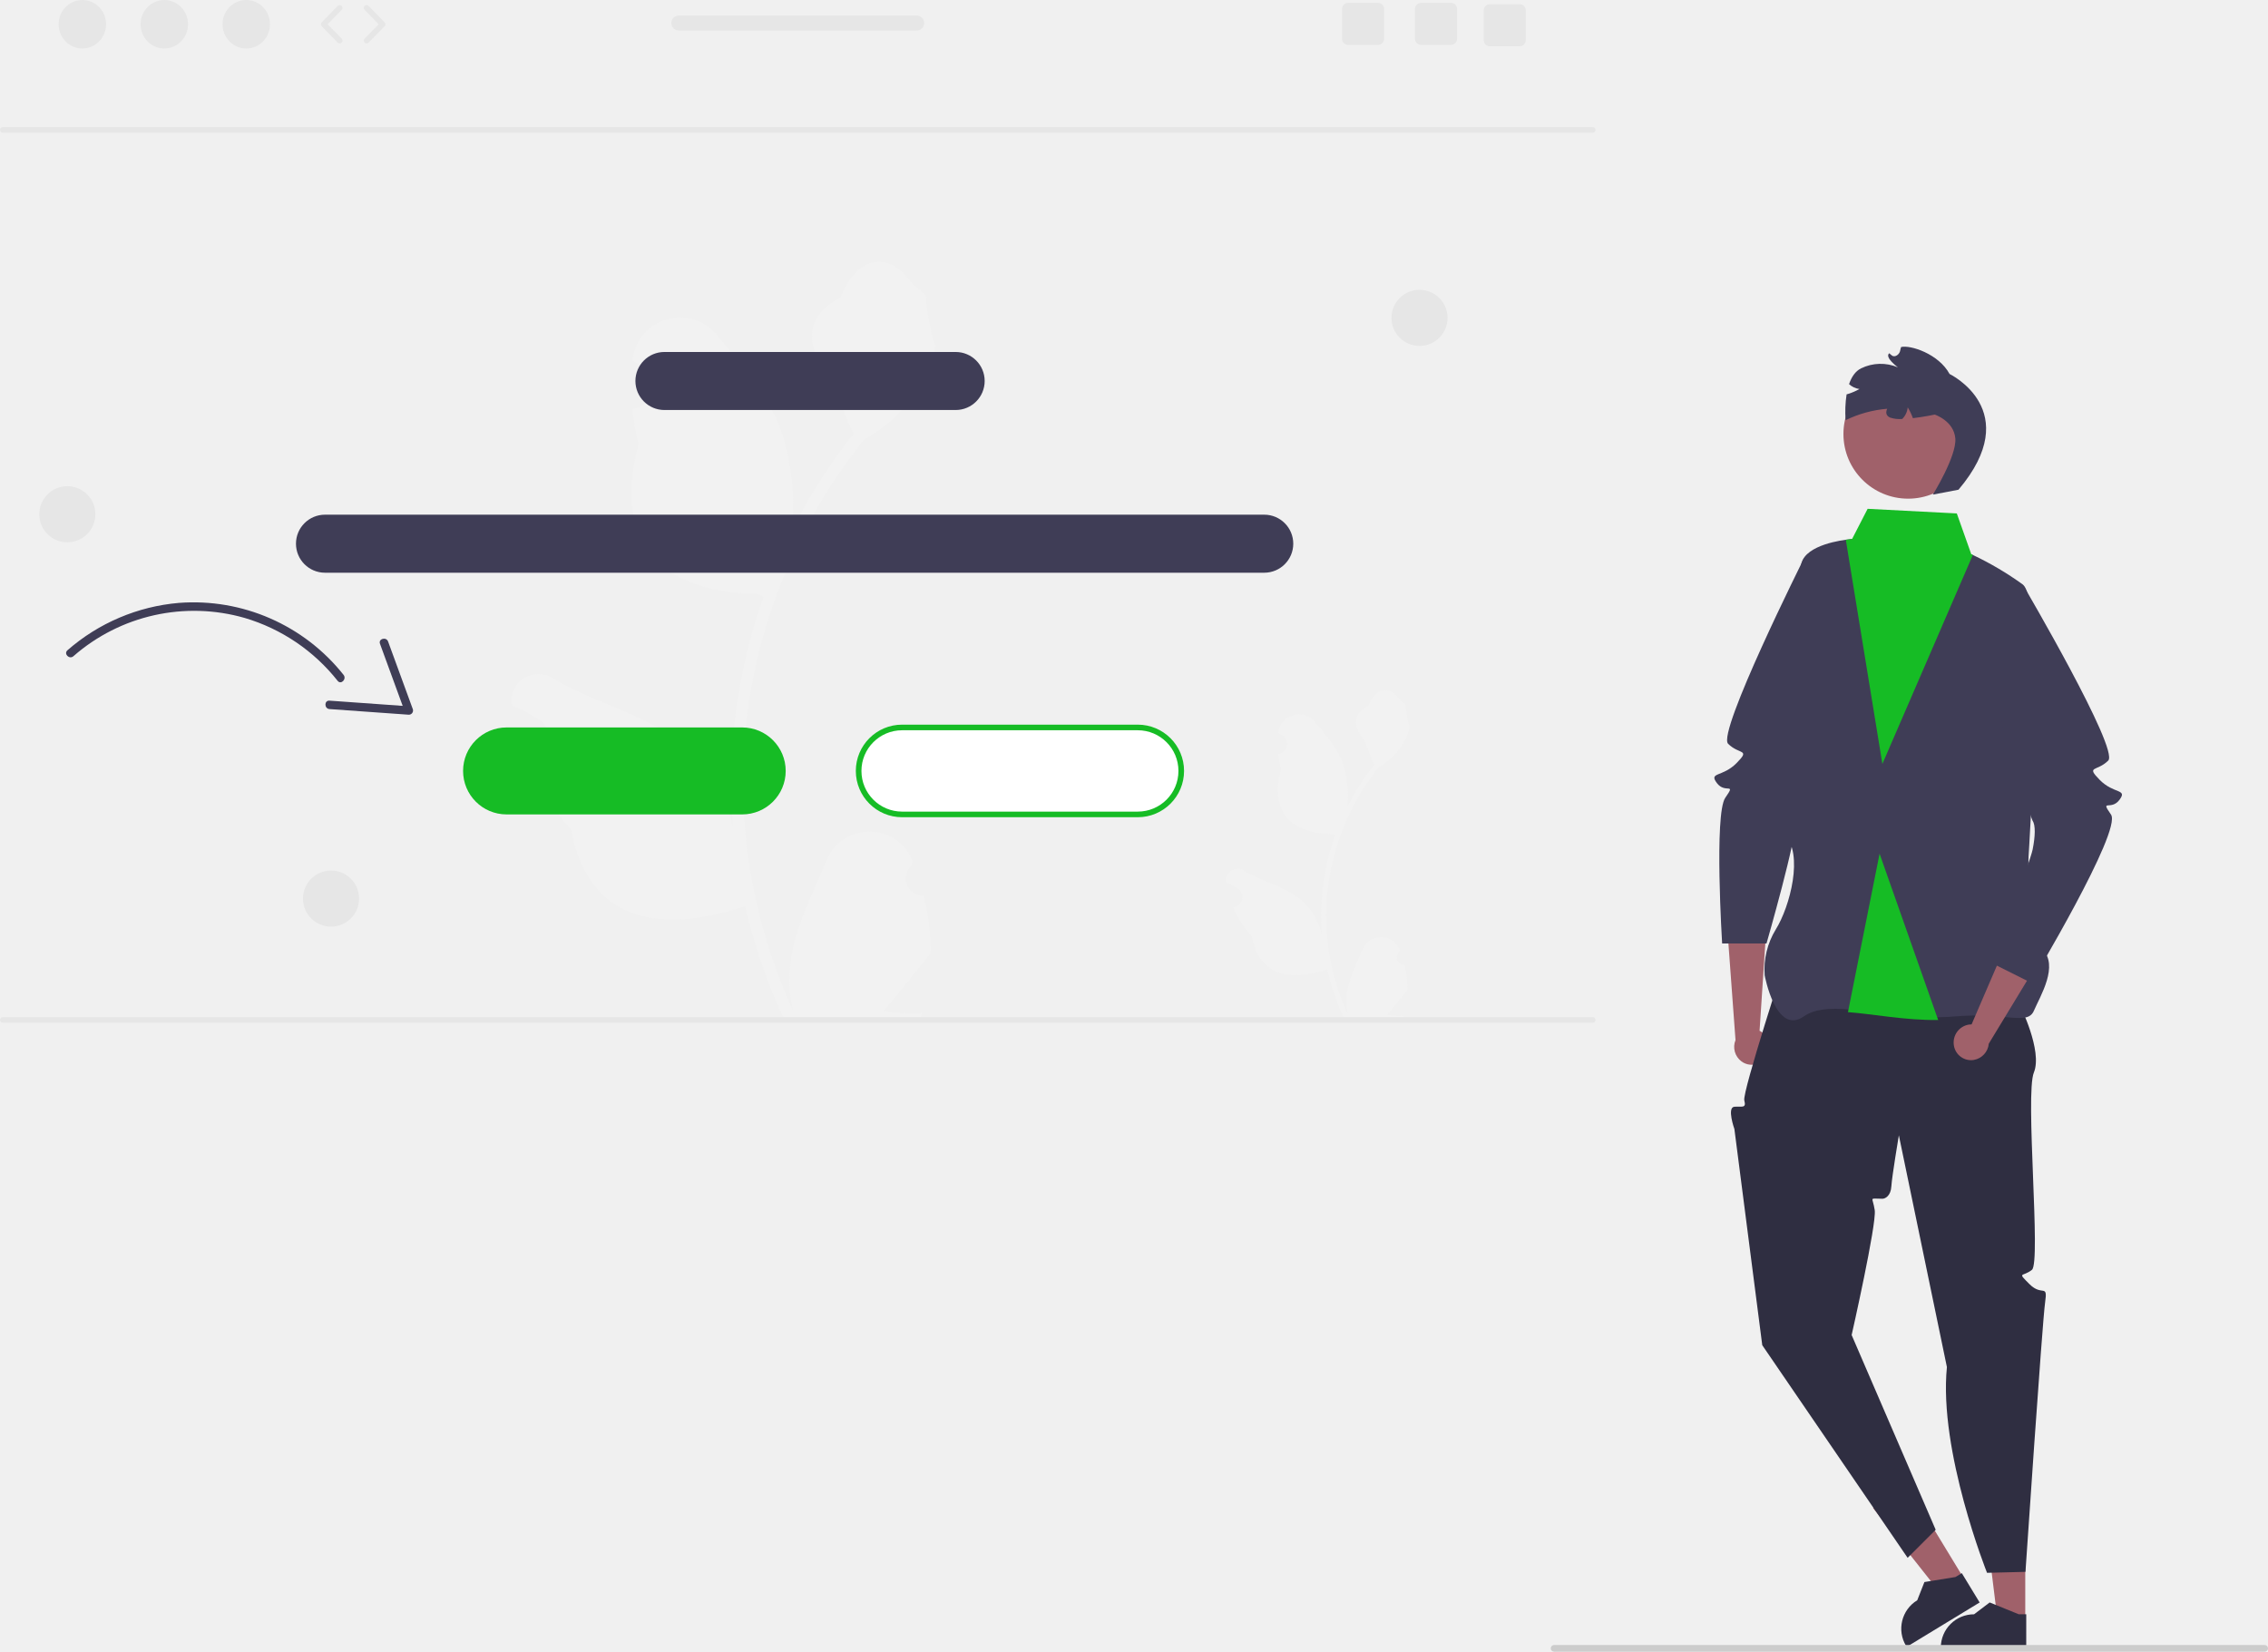
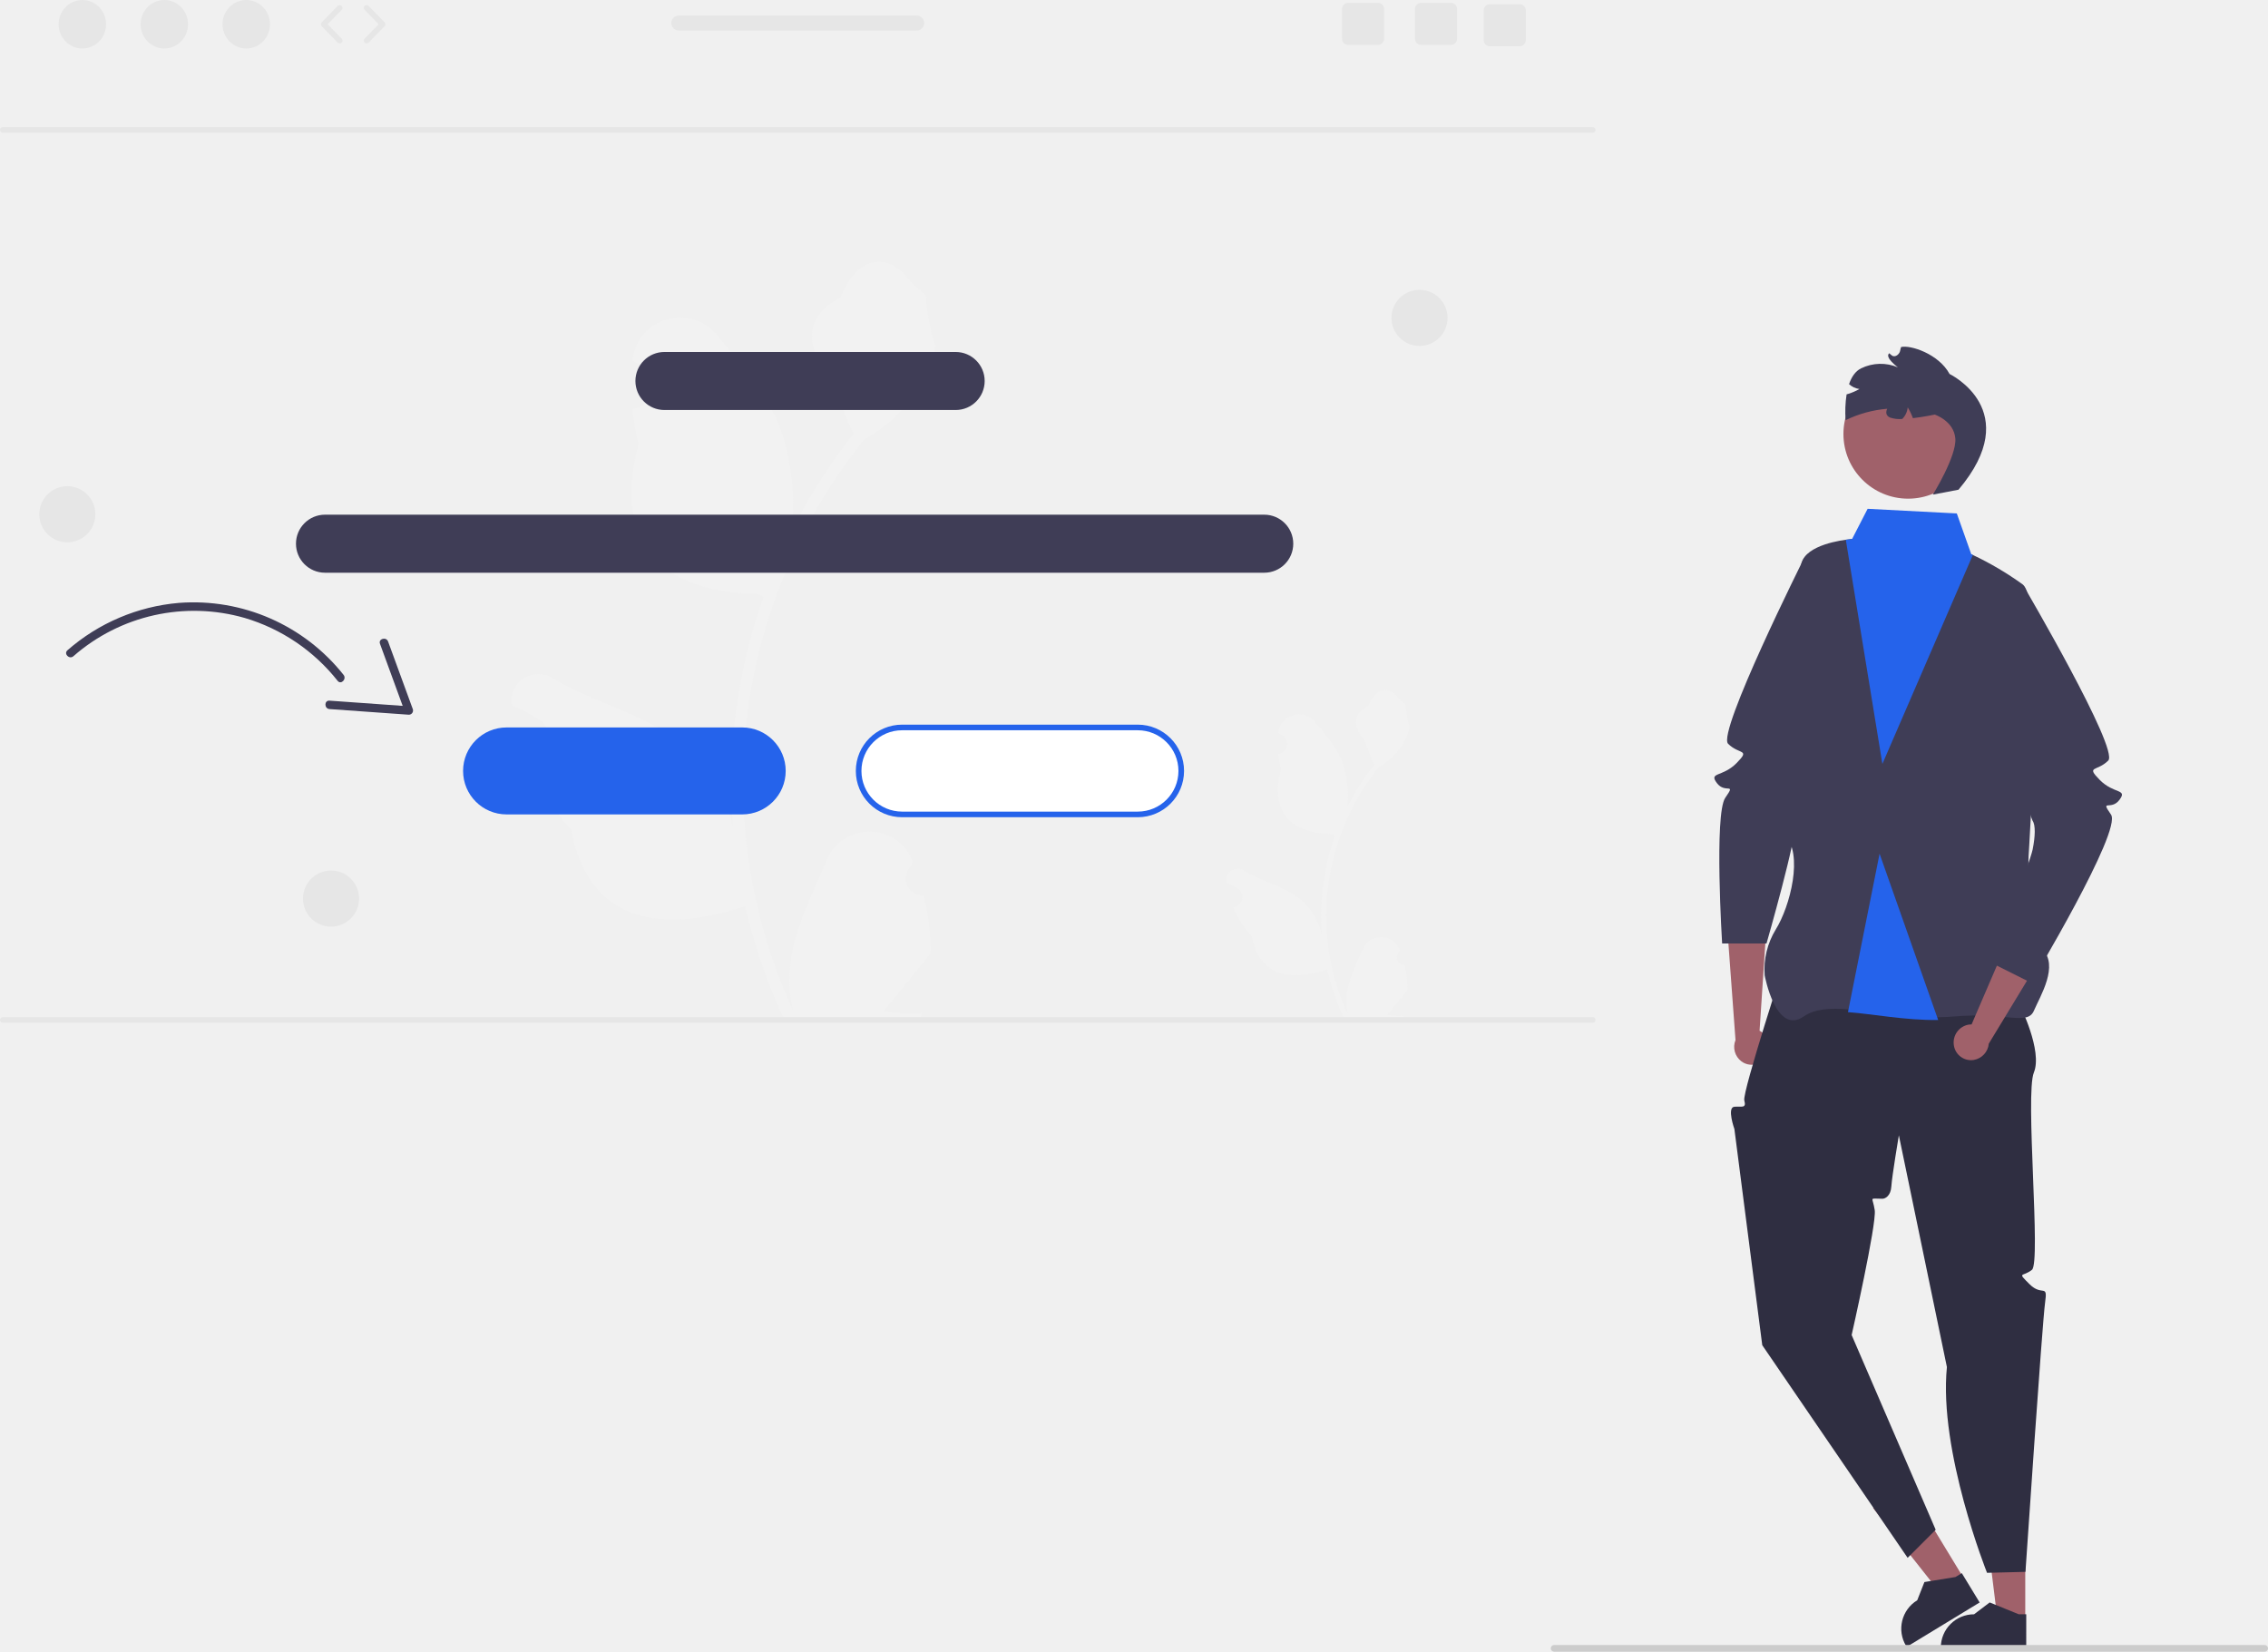
<svg xmlns="http://www.w3.org/2000/svg" data-name="Layer 1" width="808.457" height="588.766" viewBox="0 0 808.457 588.766">
  <path d="M525.068,474.862a6.146,6.146,0,0,1-4.454-10.653c.155-.616.266-1.058.421-1.674q-.083-.201-.167-.402c-5.658-13.492-24.835-13.399-30.445.113-4.979,11.993-11.319,24.006-12.88,36.686a48.827,48.827,0,0,0,.857,16.793,195.758,195.758,0,0,1-17.807-81.304,188.945,188.945,0,0,1,1.172-21.078q.971-8.606,2.694-17.09a198.026,198.026,0,0,1,39.27-83.928,52.7,52.7,0,0,0,21.918-22.74,40.199,40.199,0,0,0,3.656-10.985c-1.067.14-4.023-16.111-3.219-17.108-1.487-2.256-4.148-3.378-5.772-5.58-8.077-10.951-19.205-9.039-25.014,5.842-12.41,6.263-12.53,16.651-4.915,26.641,4.844,6.356,5.51,14.956,9.761,21.76-.437.56-.892,1.102-1.329,1.662a199.304,199.304,0,0,0-20.802,32.956c1.652-12.908-.787-28.459-4.946-38.483-4.735-11.422-13.609-21.041-21.424-30.915-9.387-11.86-28.636-6.684-30.289,8.35q-.024.218-.047.437,1.741.982,3.409,2.085a8.337,8.337,0,0,1-3.361,15.171l-.17.026a82.948,82.948,0,0,0,2.187,12.402c-10.025,38.771,11.619,52.892,42.524,53.527.682.35,1.347.7,2.029,1.032a203.431,203.431,0,0,0-10.95,51.532,192.948,192.948,0,0,0,.14,31.154q-.026-.184-.053-.367a50.985,50.985,0,0,0-17.405-29.44c-13.394-11.003-32.317-15.054-46.767-23.898-6.956-4.257-15.869,1.244-14.655,9.309q.029.193.059.386a55.997,55.997,0,0,1,6.28,3.026q1.741.982,3.409,2.085a8.337,8.337,0,0,1-3.361,15.171l-.17.026c-.122.018-.227.035-.35.053a83.021,83.021,0,0,0,15.271,23.912c6.269,33.846,33.193,37.057,61.993,27.201h.018a203.37,203.37,0,0,0,13.662,39.883h48.803c.175-.542.332-1.102.49-1.644a55.451,55.451,0,0,1-13.504-.804c3.621-4.443,7.242-8.921,10.863-13.364a3.034,3.034,0,0,0,.227-.262c1.837-2.274,3.691-4.53,5.528-6.804l.001-.003a81.222,81.222,0,0,0-2.38-20.691Z" transform="translate(-195.7715 -155.617)" fill="#f2f2f2" />
  <path d="M696.467,499.549a2.664,2.664,0,0,1-1.931-4.617l.183-.726q-.036-.087-.073-.174a7.154,7.154,0,0,0-13.197.049c-2.158,5.198-4.906,10.406-5.583,15.902a21.165,21.165,0,0,0,.372,7.279,84.853,84.853,0,0,1-7.719-35.242,81.899,81.899,0,0,1,.508-9.137q.421-3.731,1.168-7.408a85.836,85.836,0,0,1,17.022-36.379,22.843,22.843,0,0,0,9.501-9.857,17.425,17.425,0,0,0,1.585-4.762c-.463.061-1.744-6.983-1.395-7.415-.645-.978-1.798-1.464-2.502-2.419-3.501-4.747-8.325-3.918-10.843,2.532-5.379,2.715-5.431,7.217-2.131,11.548,2.1,2.755,2.388,6.483,4.231,9.432-.19.243-.387.478-.576.72a86.39,86.39,0,0,0-9.017,14.285,35.913,35.913,0,0,0-2.144-16.681c-2.052-4.951-5.899-9.12-9.286-13.4-4.069-5.141-12.412-2.897-13.129,3.62q-.01.095-.02.189.755.426,1.478.904a3.614,3.614,0,0,1-1.457,6.576l-.074.011a35.955,35.955,0,0,0,.948,5.376c-4.346,16.806,5.036,22.927,18.432,23.202.296.152.584.303.88.447A88.179,88.179,0,0,0,666.95,475.741a83.636,83.636,0,0,0,.061,13.504l-.023-.159a22.1,22.1,0,0,0-7.544-12.761c-5.806-4.769-14.008-6.525-20.272-10.359A4.148,4.148,0,0,0,632.82,470.001q.013.084.026.167a24.272,24.272,0,0,1,2.722,1.312q.755.426,1.478.904a3.614,3.614,0,0,1-1.457,6.576l-.074.011c-.053.008-.099.015-.152.023a35.986,35.986,0,0,0,6.619,10.365c2.717,14.671,14.388,16.063,26.871,11.79h.008a88.153,88.153,0,0,0,5.922,17.287H695.937c.076-.235.144-.478.212-.713a24.036,24.036,0,0,1-5.854-.349c1.57-1.926,3.139-3.867,4.709-5.793a1.315,1.315,0,0,0,.099-.114c.796-.986,1.6-1.964,2.396-2.949l0-.001a35.206,35.206,0,0,0-1.032-8.969Z" transform="translate(-195.7715 -155.617)" fill="#f2f2f2" />
  <path d="M825.274,532.5a6.48,6.48,0,0,0-1.401-8.929,6.217,6.217,0,0,0-.879-.533l2.905-44.116-14.78,2.562,3.295,44.882a6.462,6.462,0,0,0,2.117,7.6,6.184,6.184,0,0,0,8.645-1.328Q825.226,532.57,825.274,532.5Z" transform="translate(-195.7715 -155.617)" fill="#a0616a" />
  <polygon points="721.93 577.344 712.029 577.343 707.319 539.153 721.932 539.154 721.93 577.344" fill="#a0616a" />
  <path d="M918.05,743.29l-30.447-.001v-.385A11.851,11.851,0,0,1,899.454,731.053h.001l5.562-4.219,10.377,4.22,2.658 0Z" transform="translate(-195.7715 -155.617)" fill="#2f2e41" />
  <polygon points="700.003 562.585 691.544 567.73 667.673 537.549 680.158 529.956 700.003 562.585" fill="#a0616a" />
  <path d="M901.44,726.845,875.427,742.667l-.2-.329A11.851,11.851,0,0,1,879.193,726.055l.001-0,2.559-6.495,11.058-1.787,2.271-1.381Z" transform="translate(-195.7715 -155.617)" fill="#2f2e41" />
  <path d="M763.502,202.928H196.771a1,1,0,0,1,0-2H763.502a1,1,0,0,1,0,2Z" transform="translate(-195.7715 -155.617)" fill="#e6e6e6" />
  <path d="M646.427,339.084h-334.808a10.344,10.344,0,0,0,0,20.688h334.808a10.344,10.344,0,1,0,0-20.688Z" transform="translate(-195.7715 -155.617)" fill="#3f3d56" />
  <path d="M536.427,281.084h-103.808a10.344,10.344,0,0,0,0,20.688h103.808a10.344,10.344,0,1,0,0-20.688Z" transform="translate(-195.7715 -155.617)" fill="#3f3d56" />
  <ellipse cx="29.355" cy="8.645" rx="8.457" ry="8.645" fill="#e6e6e6" />
  <ellipse cx="58.569" cy="8.645" rx="8.457" ry="8.645" fill="#e6e6e6" />
  <ellipse cx="87.782" cy="8.645" rx="8.457" ry="8.645" fill="#e6e6e6" />
  <path d="M316.865,171.095a.997.997,0,0,1-.715-.301l-5.706-5.833a1.0 1,0,0,1,0-1.398l5.706-5.833a1,1,0,0,1,1.43,1.398l-5.022,5.133,5.022,5.134a1,1,0,0,1-.715,1.699Z" transform="translate(-195.7715 -155.617)" fill="#e6e6e6" />
  <path d="M326.454,171.095a1,1,0,0,1-.715-1.699l5.021-5.134-5.021-5.133a1,1,0,1,1,1.43-1.398l5.706,5.833a1.0 1,0,0,1,0,1.398l-5.706,5.833A.997.997,0,0,1,326.454,171.095Z" transform="translate(-195.7715 -155.617)" fill="#e6e6e6" />
  <path d="M712.963,156.618h-10.61a2.189,2.189,0,0,0-2.19,2.19v10.62a2.189,2.189,0,0,0,2.19,2.19h10.61a2.198,2.198,0,0,0,2.2-2.19v-10.62A2.198,2.198,0,0,0,712.963,156.618Z" transform="translate(-195.7715 -155.617)" fill="#e6e6e6" />
  <path d="M686.963,156.618h-10.61a2.189,2.189,0,0,0-2.19,2.19v10.62a2.189,2.189,0,0,0,2.19,2.19h10.61a2.198,2.198,0,0,0,2.2-2.19v-10.62A2.198,2.198,0,0,0,686.963,156.618Z" transform="translate(-195.7715 -155.617)" fill="#e6e6e6" />
  <path d="M737.463,157.118h-10.61a2.189,2.189,0,0,0-2.19,2.19v10.62a2.189,2.189,0,0,0,2.19,2.19h10.61a2.198,2.198,0,0,0,2.2-2.19v-10.62A2.198,2.198,0,0,0,737.463,157.118Z" transform="translate(-195.7715 -155.617)" fill="#e6e6e6" />
  <path d="M522.542,161.158h-84.81a2.67,2.67,0,1,0,0,5.34h84.81a2.67,2.67,0,0,0,0-5.34Z" transform="translate(-195.7715 -155.617)" fill="#e6e6e6" />
-   <path d="M460.342,414.928h-84a15.5,15.5,0,0,0,0,31h84a15.5,15.5,0,0,0,0-31Z" transform="translate(-195.7715 -155.617)" fill="#16bc25" />
+   <path d="M460.342,414.928h-84a15.5,15.5,0,0,0,0,31h84a15.5,15.5,0,0,0,0-31Z" transform="translate(-195.7715 -155.617)" fill="#2563eb" />
  <path d="M601.342,414.928h-84a15.5,15.5,0,1,0,0,31h84a15.5,15.5,0,0,0,0-31Z" transform="translate(-195.7715 -155.617)" fill="#fff" />
-   <path d="M601.342,446.928h-84a16.5,16.5,0,0,1,0-33h84a16.5,16.5,0,0,1,0,33Zm-84-31a14.5,14.5,0,0,0,0,29h84a14.5,14.5,0,0,0,0-29Z" transform="translate(-195.7715 -155.617)" fill="#16bc25" />
+   <path d="M601.342,446.928h-84a16.5,16.5,0,0,1,0-33h84a16.5,16.5,0,0,1,0,33Zm-84-31a14.5,14.5,0,0,0,0,29h84a14.5,14.5,0,0,0,0-29Z" transform="translate(-195.7715 -155.617)" fill="#2563eb" />
  <path d="M763.502,520.187H196.771a1,1,0,0,1,0-2H763.502a1,1,0,0,1,0,2Z" transform="translate(-195.7715 -155.617)" fill="#e6e6e6" />
  <circle cx="24" cy="183.311" r="10" fill="#e6e6e6" />
  <circle cx="506" cy="113.311" r="10" fill="#e6e6e6" />
  <circle cx="118" cy="320.311" r="10" fill="#e6e6e6" />
  <path d="M219.818,387.412a69.254,69.254,0,0,1,39.731-16.885,68.3,68.3,0,0,1,58.697,25.664c1.182,1.5-.927,3.638-2.121,2.121A66.183,66.183,0,0,0,283.028,375.902a65.314,65.314,0,0,0-61.088,13.631c-1.444,1.271-3.574-.843-2.121-2.121Z" transform="translate(-195.7715 -155.617)" fill="#3f3d56" />
  <path d="M334.115,384.308l8.843,24.184a1.508,1.508,0,0,1-1.446,1.899l-28.29-2.016c-1.915-.136-1.93-3.138,0-3l28.29,2.016-1.446,1.899-8.843-24.184c-.664-1.816,2.234-2.599,2.893-.798Z" transform="translate(-195.7715 -155.617)" fill="#3f3d56" />
  <path d="M915.771,513.928s8.184,16.262,5,24,2.612,67.683-.694,70.342-5.433.531-.87,5.095,6.564-.436,5.564,6.564-7,96-7,96l-13.694.342s-17.306-43.342-14.306-73.342l-17.13-82.618s-2.469,14.72-2.669,18.169-2.2,4.449-3.2,4.449c-5.005,0-3.465-.89-2.732,4.055s-8.226,44.525-8.226,44.525l29.958,69.42-10,10-51.82-75.798-9.935-77.06s-2.755-7.732,0-7.937,4.314.669,3.534-2.268,15.22-51.937,15.22-51.937Z" transform="translate(-195.7715 -155.617)" fill="#2f2e41" />
  <path d="M920.771,515.928c-2.31,5.35-10.18.45-28,2-2.06.18-4.09.27-6.11.29-11.95.13-23.12-2.14-32.16-2.81-6.51-.49-11.92-.15-15.73,2.52-10,7-13.96-14.66-13.96-14.66a27.385,27.385,0,0,1,3.96-16.34c5-8,10.12-27.01,3-34s-7.88-17.99-5-21,12.34-63.2,11-73c-1.06-7.73,10.88-10.21,15.96-10.91,1.36-.19,2.23-.25,2.23-.25l11.81,2.16,17,3,13.69.26s.19.09.55.25a112.674,112.674,0,0,1,17.76,10.49c8.08,6.09,2.11,96.99,2.11,96.99s-1.11,27.07,4.89,33.01S923.081,510.578,920.771,515.928Z" transform="translate(-195.7715 -155.617)" fill="#3f3d56" />
  <path d="M861.771,353.743l-23,1s-31,62-27,66,8.086,1.729,3.043,6.865-10.043,3.135-7.043,7.135,7-.501,3,5.249-1.124,51.935-1.124,51.935h15.818s11.182-38.799,10.244-43.492-1.062-8.704,0-10.198S861.771,353.743,861.771,353.743Z" transform="translate(-195.7715 -155.617)" fill="#3f3d56" />
  <circle cx="680.173" cy="154.704" r="23.056" fill="#a0616a" />
  <path d="M893.911,330.178l-9.14,1.75s8.5-13.72,8-20c-.5-6.28-7.34-8.53-7.34-8.53s-3.79.82-7.78,1.28a20.061,20.061,0,0,0-1.85-3.85,6.716,6.716,0,0,1-1.96,4.14,10.935,10.935,0,0,1-4.33-.5c-1.58-.72-1.55-1.97-1.03-3.14a41.624,41.624,0,0,0-14.82,4.07,40.899,40.899,0,0,1,.35-9.2c.22-.06.44-.13.66-.2a20.414,20.414,0,0,0,3.92-1.71,6.752,6.752,0,0,1-3.7-1.74c.84-2.46,2.18-4.59,4.29-5.63a15.815,15.815,0,0,1,13.13-.35s-4.89-3.57-3.09-5.03c.12.12.24.23.37.34.17.14.36.29.54.43,1.11.9,2.77-.37,2.99-1.73a4.585,4.585,0,0,1,.1-.51c.03-.14.07-.28.11-.41a3.394,3.394,0,0,1,.12-.34c3.33-.8,13.4,2.45,17.27,9.61C890.721,288.928,917.771,301.928,893.911,330.178Z" transform="translate(-195.7715 -155.617)" fill="#3f3d56" />
  <path d="M892.238,528.165a6.48,6.48,0,0,1,5.31-7.314,6.216,6.216,0,0,1,1.025-.075L916.059,480.17l11.996,9.006-23.355,38.468a6.462,6.462,0,0,1-5.343,5.805,6.184,6.184,0,0,1-7.094-5.116Q892.249,528.249,892.238,528.165Z" transform="translate(-195.7715 -155.617)" fill="#a0616a" />
  <path d="M894.271,363.743l23,1s34,58,30,62-8.086,1.729-3.043,6.865,10.043,3.135,7.043,7.135-7-.501-3,5.249-28.5,59.935-28.5,59.935l-14-7s13.624-35.799,14.562-40.492,1.062-8.704,0-10.198S894.271,363.743,894.271,363.743Z" transform="translate(-195.7715 -155.617)" fill="#3f3d56" />
-   <path d="M899.011,353.438l-32.24,74.49-13.04-79.91c1.36-.19,2.23-.25,2.23-.25l5.55-10.78,31.79,1.65,5.16,14.55S898.651,353.278,899.011,353.438Z" transform="translate(-195.7715 -155.617)" fill="#16bc25" />
-   <path d="M886.661,519.218c-11.95.13-23.12-2.14-32.16-2.81l11.27-56.48Z" transform="translate(-195.7715 -155.617)" fill="#16bc25" />
+   <path d="M899.011,353.438l-32.24,74.49-13.04-79.91c1.36-.19,2.23-.25,2.23-.25l5.55-10.78,31.79,1.65,5.16,14.55S898.651,353.278,899.011,353.438Z" transform="translate(-195.7715 -155.617)" fill="#2563eb" />
+   <path d="M886.661,519.218c-11.95.13-23.12-2.14-32.16-2.81l11.27-56.48Z" transform="translate(-195.7715 -155.617)" fill="#2563eb" />
  <path d="M748.558,743.193a1.186,1.186,0,0,0,1.19,1.19h253.29a1.19,1.19,0,0,0,0-2.38h-253.29A1.187,1.187,0,0,0,748.558,743.193Z" transform="translate(-195.7715 -155.617)" fill="#ccc" />
</svg>
